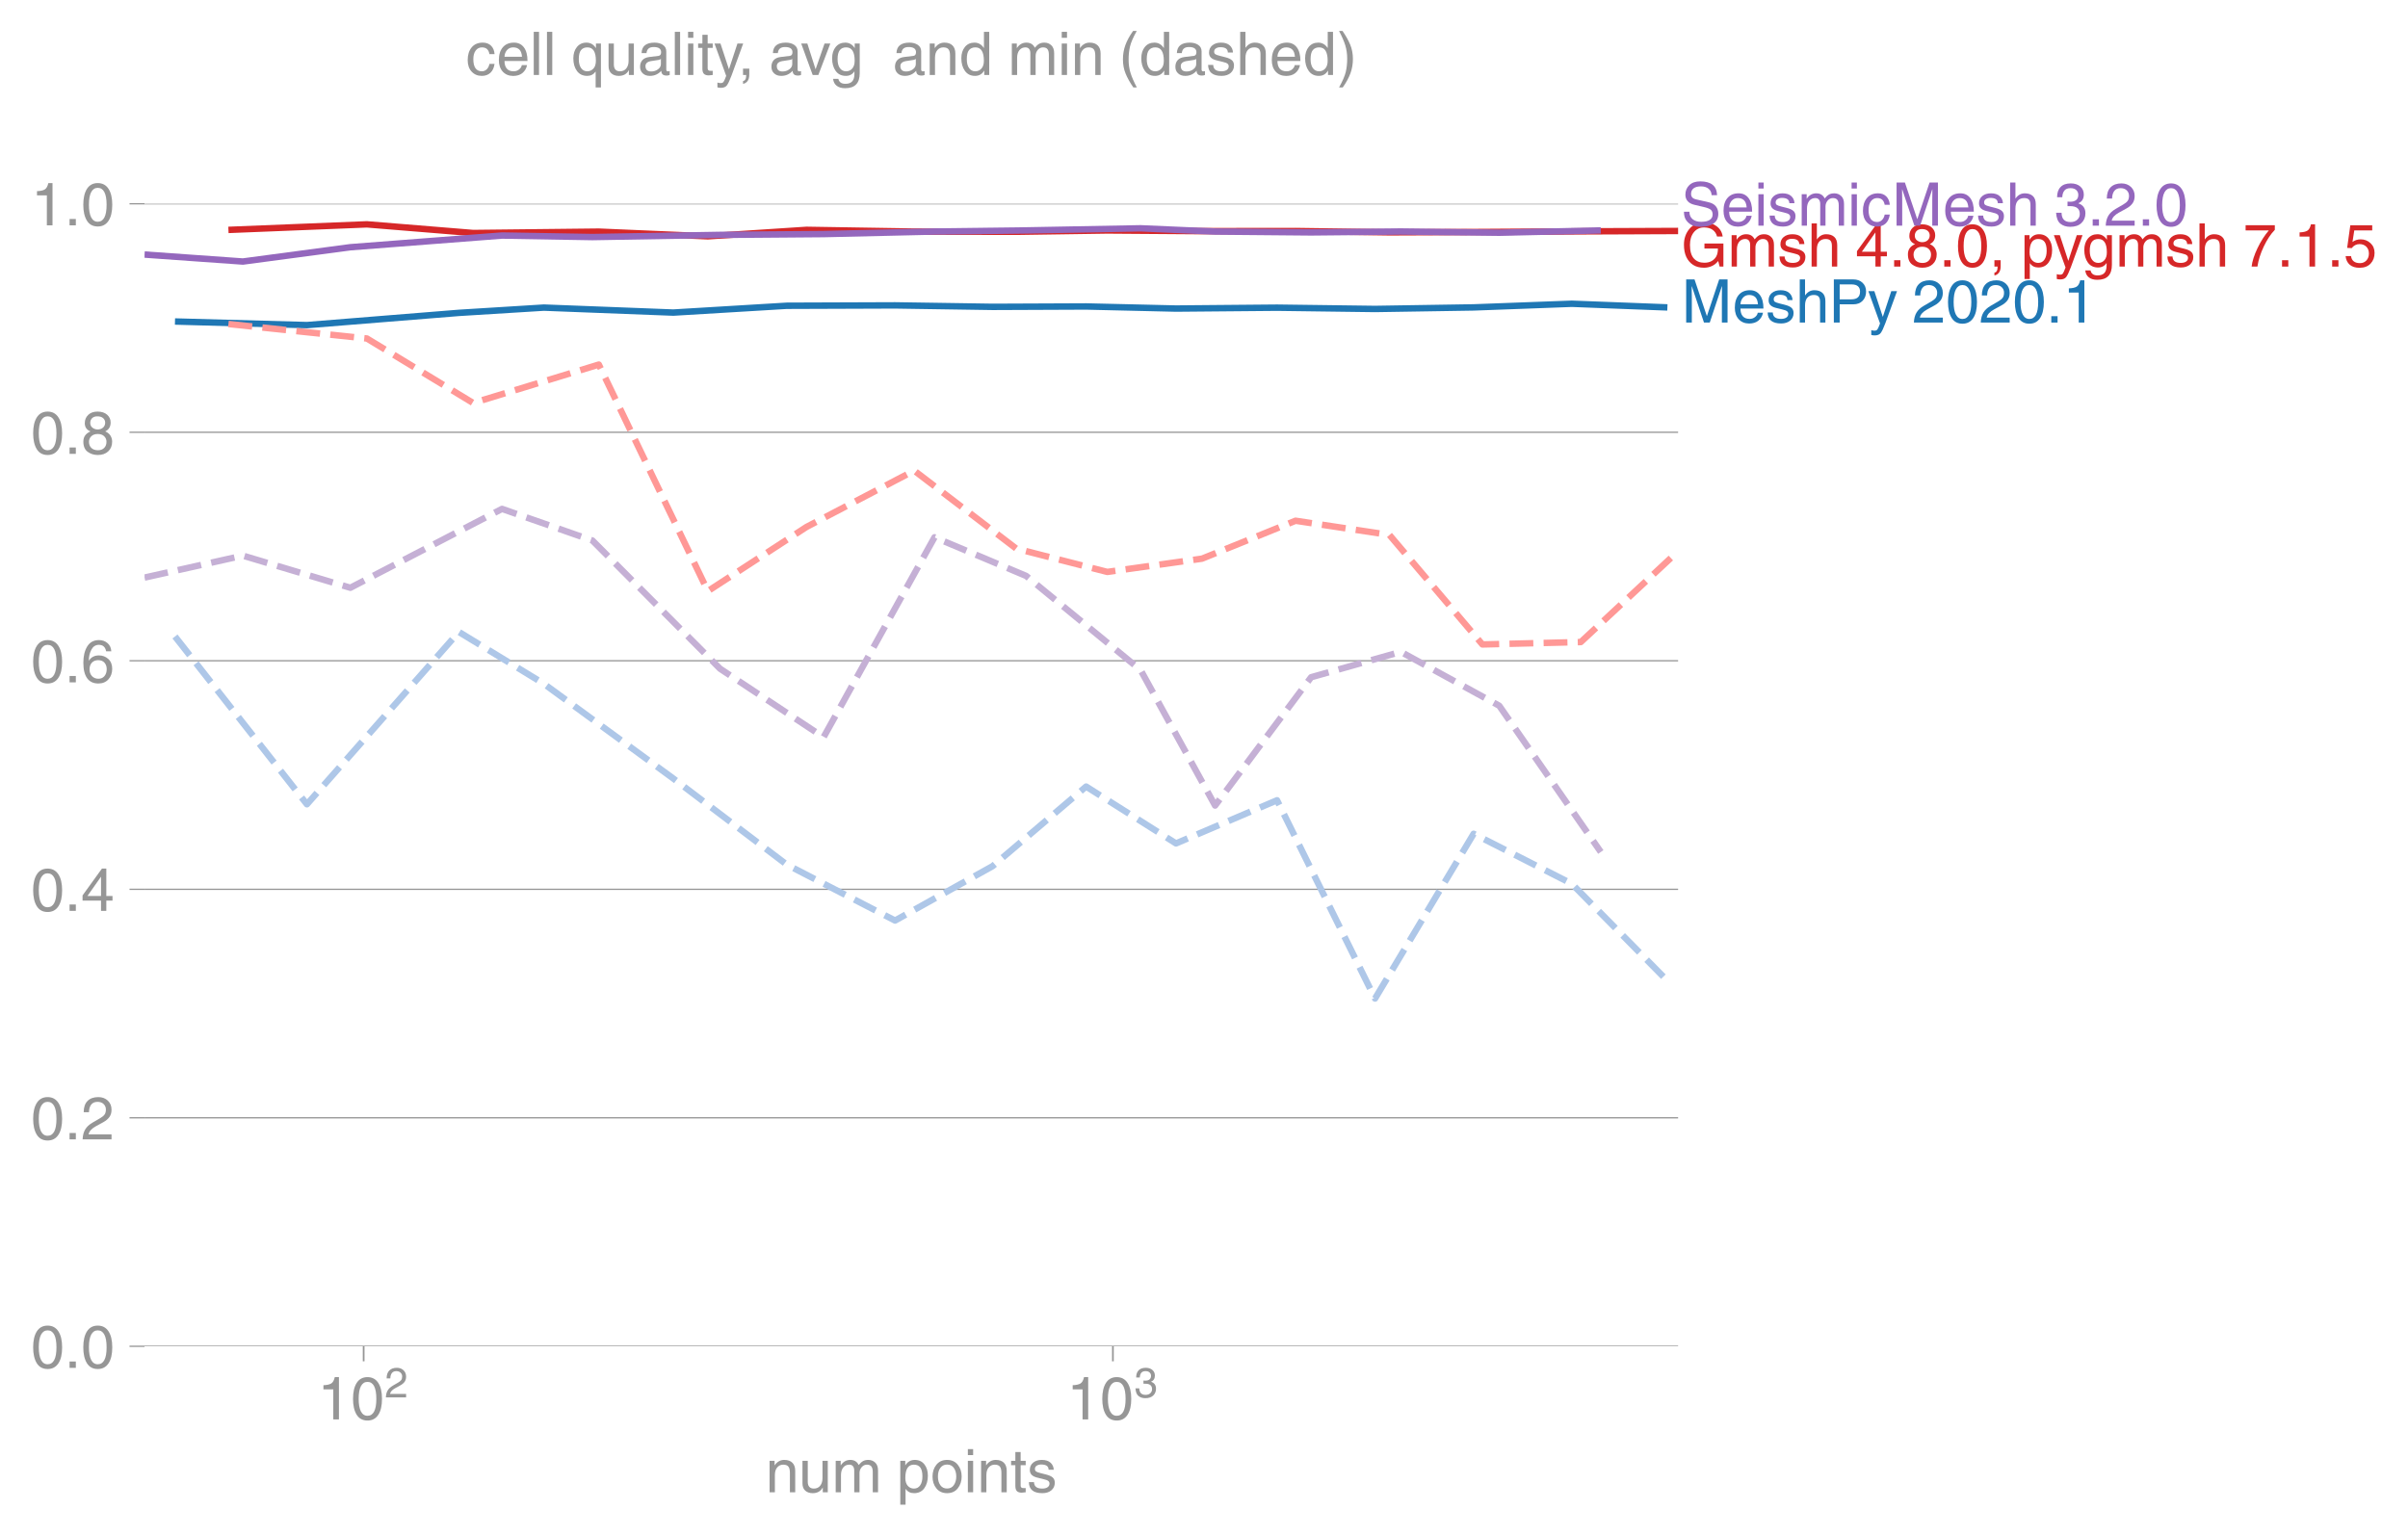
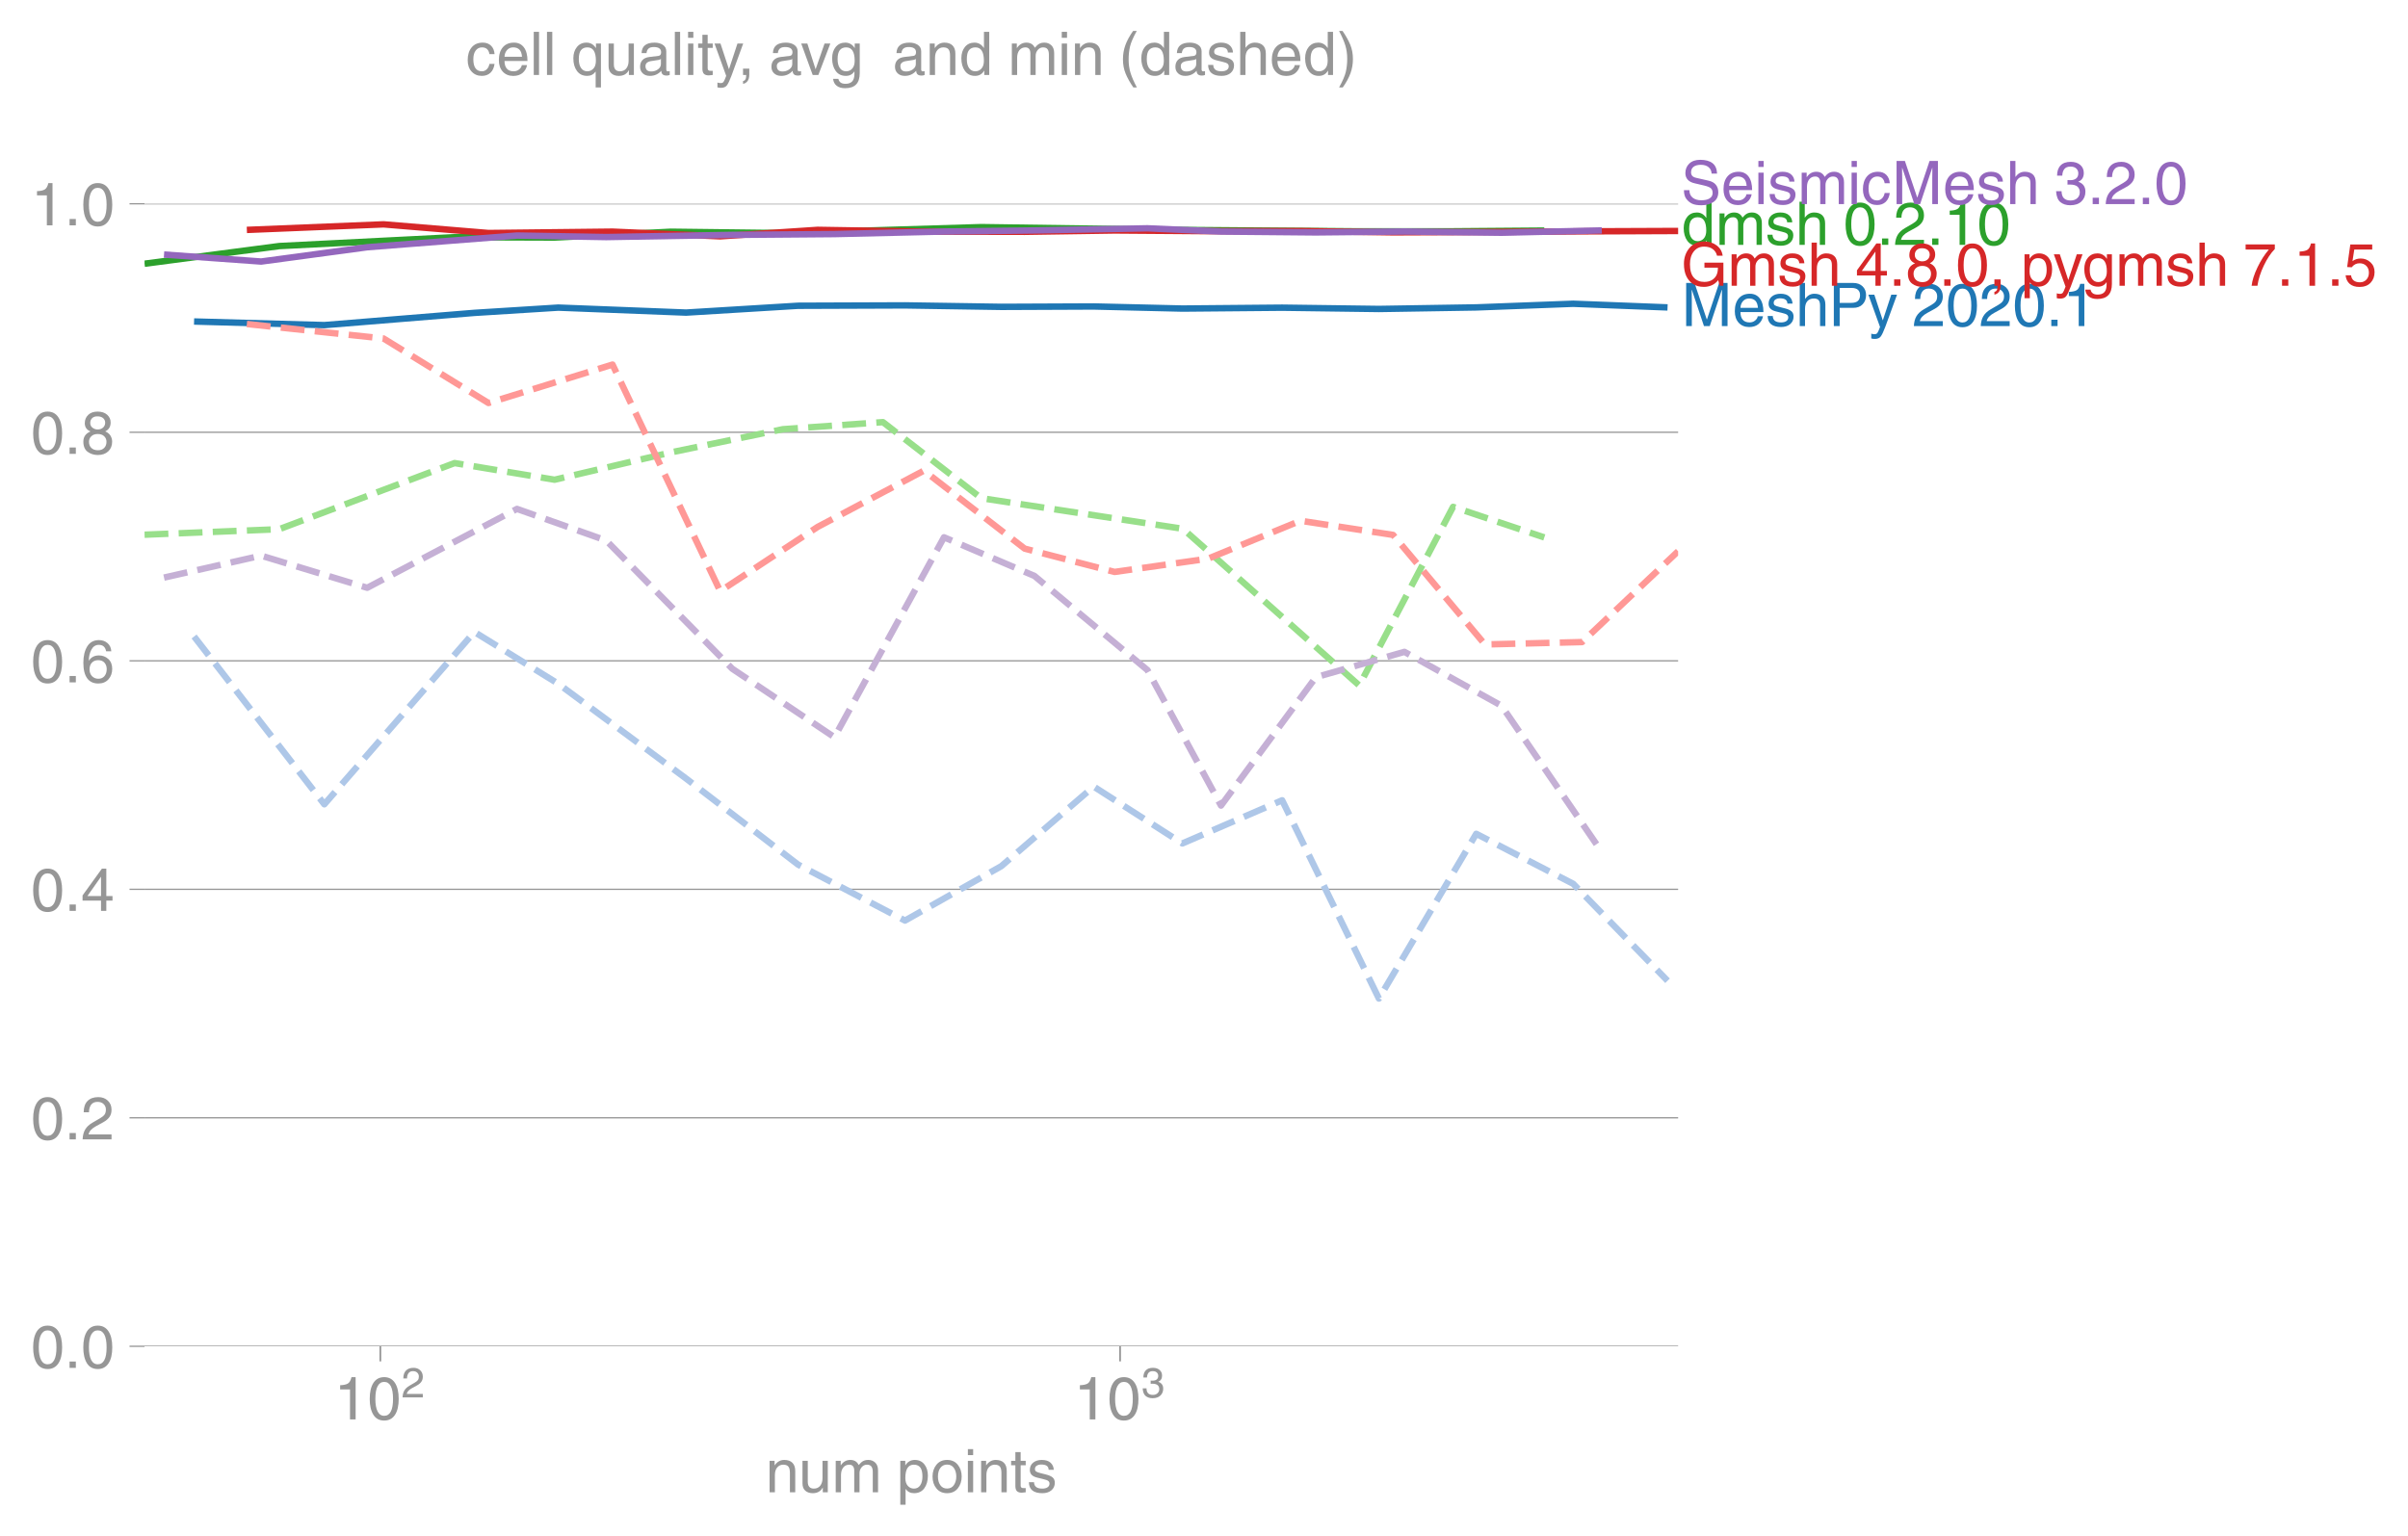
- <svg xmlns="http://www.w3.org/2000/svg" xmlns:xlink="http://www.w3.org/1999/xlink" height="476.892" viewBox="0 0 560.751 357.669" width="747.668">
+ <svg xmlns="http://www.w3.org/2000/svg" xmlns:xlink="http://www.w3.org/1999/xlink" height="476.892" viewBox="0 0 560.742 357.669" width="747.656">
  <defs>
    <style>*{stroke-linecap:butt;stroke-linejoin:round}</style>
  </defs>
  <g id="figure_1">
-     <path d="M0 357.67h560.751V0H0z" fill="none" id="patch_1" />
+     <path d="M0 357.67h560.742V0H0z" fill="none" id="patch_1" />
    <g id="axes_1">
      <path d="M33.66 313.574h357.12V47.462H33.66z" fill="none" id="patch_2" />
      <g id="matplotlib.axis_1">
        <g id="xtick_1">
          <g id="line2d_1">
            <defs>
-               <path d="M0 0v3.5" id="mbf31a47a45" stroke="#969696" stroke-width=".4" />
-             </defs>
-             <use x="84.683" xlink:href="#mbf31a47a45" y="313.574" fill="#969696" stroke="#969696" stroke-width=".4" />
-           </g>
-           <g transform="matrix(.14 0 0 -.14 73.903 330.623)" fill="#969696" id="text_1">
+               <path d="M0 0v3.5" id="mdbd28e6b99" stroke="#969696" stroke-width=".4" />
+             </defs>
+             <use x="88.57" xlink:href="#mdbd28e6b99" y="313.574" fill="#969696" stroke="#969696" stroke-width=".4" />
+           </g>
+           <g transform="matrix(.14 0 0 -.14 77.79 330.623)" fill="#969696" id="text_1">
            <defs>
              <path d="M35.89 0h-9.374v49.906H10.109v6.985q8.594.28 12.782 2.75Q27.094 62.109 29 70.313h6.89z" id="HelveticaWorld-Regular-49" />
              <path d="M42.484 34.188q0 14.109-3.734 21.156-3.734 7.062-10.969 7.062-7.078 0-10.89-7.062-3.797-7.047-3.797-21.157 0-13.671 3.75-20.937Q20.609 6 27.78 6q7.235 0 10.969 7 3.734 7.016 3.734 21.188zm9.422 0q0-17.297-6.25-26.704-6.25-9.39-17.875-9.39-12.062 0-18.062 9.734-6 9.75-6 26.36 0 17.03 6.14 26.578 6.157 9.547 17.922 9.547 11.625 0 17.875-9.5t6.25-26.626z" id="HelveticaWorld-Regular-48" />
              <path d="M4.39 45.125q0 12.39 6.391 18.781 6.406 6.407 17.938 6.407 9.656 0 15.812-5.86 6.157-5.86 6.157-15.14 0-7.22-3.547-12.188-3.532-4.953-10.422-8.703l-12.11-6.64Q13.922 15.921 12.5 8.296h38.188V0H2.593q.39 9.906 4.297 16.5 3.906 6.594 12.203 11.375l12.593 7.328q5.032 2.89 7.329 5.984 2.297 3.094 2.297 8.516 0 5.375-3.766 9.031-3.75 3.672-10.156 3.672-7.078 0-10.594-4.672-3.516-4.656-3.61-12.609z" id="HelveticaWorld-Regular-50" />
            </defs>
            <use transform="translate(0 .173)" xlink:href="#HelveticaWorld-Regular-49" />
            <use transform="translate(55.615 .173)" xlink:href="#HelveticaWorld-Regular-48" />
            <use transform="matrix(.7 0 0 .7 112.146 36.781)" xlink:href="#HelveticaWorld-Regular-50" />
          </g>
        </g>
        <g id="xtick_2">
-           <use x="259.162" xlink:href="#mbf31a47a45" y="313.574" fill="#969696" stroke="#969696" stroke-width=".4" id="line2d_2" />
-           <g transform="matrix(.14 0 0 -.14 248.382 330.623)" fill="#969696" id="text_2">
+           <use x="260.834" xlink:href="#mdbd28e6b99" y="313.574" fill="#969696" stroke="#969696" stroke-width=".4" id="line2d_2" />
+           <g transform="matrix(.14 0 0 -.14 250.054 330.623)" fill="#969696" id="text_2">
            <defs>
              <path d="M22.406 39.984q2.203-.187 4.594-.187 6.203 0 9.781 2.86 3.594 2.859 3.594 8.656 0 4.687-3.344 7.89-3.343 3.203-9.64 3.203-6.985 0-10.235-4.11-3.234-4.093-3.437-10.983h-8.64q0 10.984 5.765 16.984 5.765 6.016 16.937 6.016 9.922 0 15.828-5.11 5.907-5.094 5.907-13.39 0-10.704-9.032-14.5v-.204q11.72-4 11.72-16.406 0-9.906-6.595-16.265-6.593-6.344-18.703-6.344-9.906 0-16.312 5.203Q4.204 8.5 3.422 21.484H12.5q.203-8.109 4-11.797Q20.313 6 27.484 6q6.938 0 11.141 3.86 4.203 3.859 4.203 9.718 0 6.406-4.016 9.672-4 3.266-12.39 3.266-2 0-4.016-.094z" id="HelveticaWorld-Regular-51" />
            </defs>
            <use transform="translate(0 .173)" xlink:href="#HelveticaWorld-Regular-49" />
            <use transform="translate(55.615 .173)" xlink:href="#HelveticaWorld-Regular-48" />
            <use transform="matrix(.7 0 0 .7 112.146 36.781)" xlink:href="#HelveticaWorld-Regular-51" />
          </g>
        </g>
        <g transform="matrix(.14 0 0 -.14 178.293 347.57)" fill="#969696" id="text_3">
          <defs>
            <path d="M49.219 0h-8.844v32.172q0 7.422-2.594 10.578-2.578 3.156-8.578 3.156-5.906 0-9.875-4.5-3.953-4.484-3.953-12.89V0H6.594v52.297h8.297v-7.375h.203q6.203 8.89 15.812 8.89 8.89 0 13.594-4.718 4.719-4.703 4.719-13.5z" id="HelveticaWorld-Regular-110" />
            <path d="M6.11 52.297h8.78V17.578q0-5.765 2.61-8.625Q20.125 6.11 25 6.11q6.781 0 10.594 4.797 3.812 4.813 3.812 12.578v28.813h8.782V0H39.89v7.625l-.188.188q-4.984-9.329-16.61-9.329-7.515 0-12.25 4.094Q6.11 6.688 6.11 14.703z" id="HelveticaWorld-Regular-117" />
            <path d="M6.594 52.297h8.297v-7.375h.203q5.906 8.89 15.812 8.89 9.813 0 13.922-8.5 3.75 4.594 7.266 6.547 3.515 1.953 8.703 1.953 6.781 0 11.484-4.453Q77 44.922 77 36.187V0h-8.781v33.797q0 6.094-2.297 9.094-2.297 3.015-7.422 3.015-5.172 0-8.75-4.203-3.563-4.203-3.563-9.812V0h-8.78v36.188q0 4.53-2.11 7.124-2.094 2.594-6.094 2.594-6.297 0-10.062-4.687-3.766-4.688-3.766-12.703V0H6.594z" id="HelveticaWorld-Regular-109" />
            <path d="M14.984 23.688q0-8.407 4.094-13 4.11-4.579 10.219-4.579 6.687 0 10.39 5.438 3.72 5.453 3.72 14.765 0 10.22-3.563 14.907-3.563 4.687-10.735 4.687-6.984 0-10.562-5.5-3.563-5.5-3.563-16.718zm-8.39 28.609h8.297v-7.375h.203q5.61 8.89 15.625 8.89 10.11 0 15.937-7.359 5.828-7.344 5.828-18.766 0-12.796-5.953-21Q40.578-1.515 29.5-1.515q-9.094 0-13.922 7.032h-.203v-26.22H6.594z" id="HelveticaWorld-Regular-112" />
            <path d="M12.703 26.219q0-8.735 3.953-14.375 3.953-5.64 11.219-5.64 7.531 0 11.438 5.905 3.906 5.907 3.906 14.11 0 8.297-3.907 14.078-3.906 5.797-11.437 5.797-6.969 0-11.078-5.453-4.094-5.438-4.094-14.422zm-8.984 0q0 11.672 6.484 19.625 6.5 7.968 17.672 7.968 11.438 0 17.875-8.062 6.453-8.047 6.453-19.531 0-11.516-6.406-19.625-6.39-8.11-17.922-8.11-11.078 0-17.625 7.86-6.531 7.86-6.531 19.875z" id="HelveticaWorld-Regular-111" />
            <path d="M6.594 61.813v9.968h8.781v-9.969zM15.375 0H6.594v52.297h8.781z" id="HelveticaWorld-Regular-105" />
            <path d="M17.188 45.016V10.984q0-2 1.093-3.046 1.11-1.047 3.938-1.047h3.375V0Q20.797-.688 19-.688q-5.516 0-8.063 2.641-2.53 2.64-2.53 8.547v34.516H1.311v7.28h7.094v14.595h8.781V52.297h8.407v-7.281z" id="HelveticaWorld-Regular-116" />
            <path d="M36.078 37.406q-.187 4.688-3.344 6.735-3.14 2.047-9.047 2.047-4.296 0-7.359-1.907-3.047-1.89-3.047-5.468 0-2.829 1.797-4.172 1.813-1.344 7.828-2.86l8.688-2.187q7.906-2 11.297-5.11 3.406-3.093 3.406-8.656 0-7.719-5.64-12.531-5.641-4.813-15.063-4.813-11 0-16.64 4.563-5.626 4.578-5.735 13.75h8.5q.203-5.422 3.594-8.063 3.39-2.625 10.171-2.625 5.516 0 8.766 2.188 3.25 2.203 3.25 6.11 0 2.78-2.11 4.437-2.093 1.672-8.296 3.078l-10.203 2.5q-6.203 1.562-9.157 4.656-2.953 3.094-2.953 8.031 0 7.72 5.516 12.203 5.531 4.5 14.406 4.5 9.485 0 14.531-4.624 5.047-4.61 5.344-11.782z" id="HelveticaWorld-Regular-115" />
          </defs>
          <use xlink:href="#HelveticaWorld-Regular-110" />
          <use x="55.176" xlink:href="#HelveticaWorld-Regular-117" />
          <use x="109.961" xlink:href="#HelveticaWorld-Regular-109" />
          <use x="192.969" xlink:href="#HelveticaWorld-Regular-32" />
          <use x="217.383" xlink:href="#HelveticaWorld-Regular-112" />
          <use x="273.877" xlink:href="#HelveticaWorld-Regular-111" />
          <use x="329.785" xlink:href="#HelveticaWorld-Regular-105" />
          <use x="351.807" xlink:href="#HelveticaWorld-Regular-110" />
          <use x="406.982" xlink:href="#HelveticaWorld-Regular-116" />
          <use x="434.668" xlink:href="#HelveticaWorld-Regular-115" />
        </g>
      </g>
      <g id="matplotlib.axis_2">
        <g id="ytick_1">
-           <path clip-path="url(#pd6ae2d9501)" d="M33.66 313.574h357.12" fill="none" stroke="#969696" stroke-linecap="square" stroke-width=".3" id="line2d_3" />
+           <path clip-path="url(#p9e584a82a3)" d="M33.66 313.574h357.12" fill="none" stroke="#969696" stroke-linecap="square" stroke-width=".3" id="line2d_3" />
          <g id="line2d_4">
            <defs>
-               <path d="M0 0h-3.5" id="m3965d7dfee" stroke="#969696" stroke-width=".3" />
-             </defs>
-             <use x="33.66" xlink:href="#m3965d7dfee" y="313.574" fill="#969696" stroke="#969696" stroke-width=".3" />
+               <path d="M0 0h-3.5" id="m8781b33d52" stroke="#969696" stroke-width=".3" />
+             </defs>
+             <use x="33.66" xlink:href="#m8781b33d52" y="313.574" fill="#969696" stroke="#969696" stroke-width=".3" />
          </g>
          <g transform="matrix(.14 0 0 -.14 7.2 318.598)" fill="#969696" id="text_4">
            <defs>
              <path d="M19.094 0H8.687v10.594h10.407z" id="HelveticaWorld-Regular-46" />
            </defs>
            <use xlink:href="#HelveticaWorld-Regular-48" />
            <use x="55.615" xlink:href="#HelveticaWorld-Regular-46" />
            <use x="83.398" xlink:href="#HelveticaWorld-Regular-48" />
          </g>
        </g>
        <g id="ytick_2">
-           <path clip-path="url(#pd6ae2d9501)" d="M33.66 260.351h357.12" fill="none" stroke="#969696" stroke-linecap="square" stroke-width=".3" id="line2d_5" />
-           <use x="33.66" xlink:href="#m3965d7dfee" y="260.351" fill="#969696" stroke="#969696" stroke-width=".3" id="line2d_6" />
+           <path clip-path="url(#p9e584a82a3)" d="M33.66 260.351h357.12" fill="none" stroke="#969696" stroke-linecap="square" stroke-width=".3" id="line2d_5" />
+           <use x="33.66" xlink:href="#m8781b33d52" y="260.351" fill="#969696" stroke="#969696" stroke-width=".3" id="line2d_6" />
          <g transform="matrix(.14 0 0 -.14 7.2 265.376)" fill="#969696" id="text_5">
            <use xlink:href="#HelveticaWorld-Regular-48" />
            <use x="55.615" xlink:href="#HelveticaWorld-Regular-46" />
            <use x="83.398" xlink:href="#HelveticaWorld-Regular-50" />
          </g>
        </g>
        <g id="ytick_3">
-           <path clip-path="url(#pd6ae2d9501)" d="M33.66 207.129h357.12" fill="none" stroke="#969696" stroke-linecap="square" stroke-width=".3" id="line2d_7" />
-           <use x="33.66" xlink:href="#m3965d7dfee" y="207.129" fill="#969696" stroke="#969696" stroke-width=".3" id="line2d_8" />
+           <path clip-path="url(#p9e584a82a3)" d="M33.66 207.129h357.12" fill="none" stroke="#969696" stroke-linecap="square" stroke-width=".3" id="line2d_7" />
+           <use x="33.66" xlink:href="#m8781b33d52" y="207.129" fill="#969696" stroke="#969696" stroke-width=".3" id="line2d_8" />
          <g transform="matrix(.14 0 0 -.14 7.2 212.153)" fill="#969696" id="text_6">
            <defs>
              <path d="M10.594 24.703h22.61v31.89h-.188zM42 17.093V0h-8.797v17.094H2.484v8.593L34.72 70.314H42v-45.61h10.297v-7.61z" id="HelveticaWorld-Regular-52" />
            </defs>
            <use xlink:href="#HelveticaWorld-Regular-48" />
            <use x="55.615" xlink:href="#HelveticaWorld-Regular-46" />
            <use x="83.398" xlink:href="#HelveticaWorld-Regular-52" />
          </g>
        </g>
        <g id="ytick_4">
-           <path clip-path="url(#pd6ae2d9501)" d="M33.66 153.906h357.12" fill="none" stroke="#969696" stroke-linecap="square" stroke-width=".3" id="line2d_9" />
-           <use x="33.66" xlink:href="#m3965d7dfee" y="153.906" fill="#969696" stroke="#969696" stroke-width=".3" id="line2d_10" />
+           <path clip-path="url(#p9e584a82a3)" d="M33.66 153.906h357.12" fill="none" stroke="#969696" stroke-linecap="square" stroke-width=".3" id="line2d_9" />
+           <use x="33.66" xlink:href="#m8781b33d52" y="153.906" fill="#969696" stroke="#969696" stroke-width=".3" id="line2d_10" />
          <g transform="matrix(.14 0 0 -.14 7.2 158.931)" fill="#969696" id="text_7">
            <defs>
              <path d="M14.11 21.578q0-6.875 4.093-11.234Q22.313 6 28.906 6q6.297 0 10.032 4.438 3.734 4.453 3.734 11.687 0 6.297-3.688 10.547-3.687 4.25-10.468 4.25-6.594 0-10.5-4.156-3.907-4.157-3.907-11.188zM41.702 51.61q-.984 5.375-3.984 8.078-3 2.72-8.125 2.72-8.11 0-12.36-7.923-4.25-7.906-4.343-18.109l.203-.188q5.61 8.641 16.687 8.641 8.844 0 15.438-5.86 6.593-5.859 6.593-16.452 0-10.5-6.25-17.47-6.25-6.952-16.843-6.952-12.219 0-18.563 8.687-6.344 8.703-6.344 25.938 0 16.593 6.485 27.093 6.5 10.5 19.484 10.5 8.407 0 14.219-5.015 5.813-5 6.297-13.688z" id="HelveticaWorld-Regular-54" />
            </defs>
            <use xlink:href="#HelveticaWorld-Regular-48" />
            <use x="55.615" xlink:href="#HelveticaWorld-Regular-46" />
            <use x="83.398" xlink:href="#HelveticaWorld-Regular-54" />
          </g>
        </g>
        <g id="ytick_5">
-           <path clip-path="url(#pd6ae2d9501)" d="M33.66 100.684h357.12" fill="none" stroke="#969696" stroke-linecap="square" stroke-width=".3" id="line2d_11" />
-           <use x="33.66" xlink:href="#m3965d7dfee" y="100.684" fill="#969696" stroke="#969696" stroke-width=".3" id="line2d_12" />
+           <path clip-path="url(#p9e584a82a3)" d="M33.66 100.684h357.12" fill="none" stroke="#969696" stroke-linecap="square" stroke-width=".3" id="line2d_11" />
+           <use x="33.66" xlink:href="#m8781b33d52" y="100.684" fill="#969696" stroke="#969696" stroke-width=".3" id="line2d_12" />
          <g transform="matrix(.14 0 0 -.14 7.2 105.709)" fill="#969696" id="text_8">
            <defs>
              <path d="M27.594 40.578q5.422 0 8.953 3.094 3.547 3.11 3.547 8.234 0 4.594-3.407 7.547-3.39 2.953-9.687 2.953-5.61 0-8.672-3.11-3.047-3.093-3.047-7.874 0-5.125 3.813-7.984 3.812-2.86 8.5-2.86zm.093-7.562q-6.78 0-10.64-3.766-3.86-3.766-3.86-9.234 0-6.297 3.907-10.157Q21 6 28.219 6q6.406 0 10.234 3.86 3.828 3.859 3.828 10.265 0 5.469-3.828 9.172-3.828 3.719-10.766 3.719zM49.22 52.203q0-10.594-9.032-14.797 6.204-2.781 8.86-7.36 2.656-4.562 2.656-9.733 0-10.016-6.453-16.125-6.438-6.094-17.375-6.094-9.563 0-16.813 5.25-7.25 5.25-7.25 17.062 0 11.922 11.907 16.907-9.516 3.796-9.516 13.671 0 8.297 5.64 13.813 5.641 5.516 15.641 5.516 10.016 0 15.875-5.204 5.86-5.203 5.86-12.906z" id="HelveticaWorld-Regular-56" />
            </defs>
            <use xlink:href="#HelveticaWorld-Regular-48" />
            <use x="55.615" xlink:href="#HelveticaWorld-Regular-46" />
            <use x="83.398" xlink:href="#HelveticaWorld-Regular-56" />
          </g>
        </g>
        <g id="ytick_6">
-           <path clip-path="url(#pd6ae2d9501)" d="M33.66 47.462h357.12" fill="none" stroke="#969696" stroke-linecap="square" stroke-width=".3" id="line2d_13" />
-           <use x="33.66" xlink:href="#m3965d7dfee" y="47.462" fill="#969696" stroke="#969696" stroke-width=".3" id="line2d_14" />
+           <path clip-path="url(#p9e584a82a3)" d="M33.66 47.462h357.12" fill="none" stroke="#969696" stroke-linecap="square" stroke-width=".3" id="line2d_13" />
+           <use x="33.66" xlink:href="#m8781b33d52" y="47.462" fill="#969696" stroke="#969696" stroke-width=".3" id="line2d_14" />
          <g transform="matrix(.14 0 0 -.14 7.2 52.486)" fill="#969696" id="text_9">
            <use xlink:href="#HelveticaWorld-Regular-49" />
            <use x="55.615" xlink:href="#HelveticaWorld-Regular-46" />
            <use x="83.398" xlink:href="#HelveticaWorld-Regular-48" />
          </g>
        </g>
      </g>
-       <path clip-path="url(#pd6ae2d9501)" d="M40.747 74.882l30.724.839 35.389-2.848 19.794-1.227 30.141 1.16 26.41-1.589 25.23-.09 22.72.344 21.771-.09 20.93.488 23.527-.206 22.822.298 22.959-.362 22.86-.85 22.26.852" fill="none" stroke="#1f77b4" stroke-linecap="square" stroke-width="1.5" id="line2d_15" />
-       <path clip-path="url(#pd6ae2d9501)" d="M40.747 148.248l30.724 39.081 35.389-40.138 19.794 12.073 30.141 22.068 26.41 20.043 25.23 13.035 22.72-12.674 21.771-18.537 20.93 13.249 23.527-10.052 22.822 46.18 22.959-38.375 22.86 11.643 22.26 22.59" fill="none" stroke="#aec7e8" stroke-dasharray="5.55,2.4" stroke-width="1.5" id="line2d_16" />
-       <path clip-path="url(#pd6ae2d9501)" d="M53.197 53.548l32.24-1.294 24.742 2.02 29.267-.32 25.391 1.086 22.974-1.502 25.08.405 23.761.043 21.21-.308 22.05.158 21.785-.024 21.853.303 21.661-.082 22.911-.146 22.658-.091" fill="none" stroke="#d62728" stroke-linecap="square" stroke-width="1.5" id="line2d_17" />
-       <path clip-path="url(#pd6ae2d9501)" d="M53.197 75.464l32.24 3.374 24.742 15.026 29.267-8.949 25.391 52.772 22.974-14.952 25.08-13.123 23.761 18.167 21.21 5.432 22.05-3.09 21.785-8.832 21.853 3.3 21.661 25.514 22.911-.557 22.658-21.155" fill="none" stroke="#ff9896" stroke-dasharray="5.55,2.4" stroke-width="1.5" id="line2d_18" />
-       <path clip-path="url(#pd6ae2d9501)" d="M33.66 59.29l22.905 1.625 25.025-3.333 35.318-2.723 21.052.357 29.718-.509 24.107-.188 25.838-.592 21.34-.26 26.66-.489 17.339.753 22.364.197 20.898-.204 22.901.279 23.654-.538" fill="none" stroke="#9467bd" stroke-linecap="square" stroke-width="1.5" id="line2d_19" />
-       <path clip-path="url(#pd6ae2d9501)" d="M33.66 134.529l22.905-5.115L81.59 136.9l35.318-18.372 21.052 7.366 29.718 29.855 24.107 15.964 25.838-46.572 21.34 9 26.66 21.936 17.339 31.552 22.364-29.892 20.898-5.913 22.901 12.551 23.654 34.067" fill="none" stroke="#c5b0d5" stroke-dasharray="5.55,2.4" stroke-width="1.5" id="line2d_20" />
-       <g transform="matrix(.14 0 0 -.14 391.527 75.129)" fill="#1f77b4" id="text_10">
+       <path clip-path="url(#p9e584a82a3)" d="M33.66 61.422l31.366-4.11 40.835-2.064 23.282.077 27.075-1.35 26.075.316 23.318-.704 22.88-.686 46.973.66 41.054.324 21.85-.013 21.25-.163" fill="none" stroke="#2ca02c" stroke-linecap="square" stroke-width="1.5" id="line2d_15" />
+       <path clip-path="url(#p9e584a82a3)" d="M33.66 124.539l31.366-1.283 40.835-15.4 23.282 3.875 27.075-6.358 26.075-5.405 23.318-1.645 22.88 17.7 46.973 7.137 41.054 36.487 21.85-41.593 21.25 7.118" fill="none" stroke="#98df8a" stroke-dasharray="5.55,2.4" stroke-width="1.5" id="line2d_16" />
+       <path clip-path="url(#p9e584a82a3)" d="M45.192 74.882l30.335.839 34.939-2.848 19.542-1.227 29.759 1.16 26.075-1.589 24.91-.09 22.43.344 21.495-.09 20.664.488 23.229-.206 22.532.298 22.666-.362 22.57-.85 21.978.852" fill="none" stroke="#1f77b4" stroke-linecap="square" stroke-width="1.5" id="line2d_17" />
+       <path clip-path="url(#p9e584a82a3)" d="M45.192 148.248l30.335 39.081 34.939-40.138 19.542 12.073 29.759 22.068 26.075 20.043 24.91 13.035 22.43-12.674 21.495-18.537 20.664 13.249 23.229-10.052 22.532 46.18 22.666-38.375 22.57 11.643 21.978 22.59" fill="none" stroke="#aec7e8" stroke-dasharray="5.55,2.4" stroke-width="1.5" id="line2d_18" />
+       <path clip-path="url(#p9e584a82a3)" d="M57.484 53.548l31.83-1.294 24.429 2.02 28.895-.32 25.069 1.086 22.682-1.502 24.76.405 23.46.043 20.942-.308 21.77.158 21.507-.024 21.576.303 21.386-.082 22.62-.146 22.37-.091" fill="none" stroke="#d62728" stroke-linecap="square" stroke-width="1.5" id="line2d_19" />
+       <path clip-path="url(#p9e584a82a3)" d="M57.484 75.464l31.83 3.374 24.429 15.026 28.895-8.949 25.069 52.772 22.682-14.952 24.76-13.123 23.46 18.167 20.942 5.432 21.77-3.09 21.507-8.832 21.576 3.3 21.386 25.514 22.62-.557 22.37-21.155" fill="none" stroke="#ff9896" stroke-dasharray="5.55,2.4" stroke-width="1.5" id="line2d_20" />
+       <path clip-path="url(#p9e584a82a3)" d="M38.196 59.29l22.614 1.625 24.706-3.333 34.87-2.723 20.785.357 29.34-.509 23.802-.188 25.51-.592 21.067-.26 26.322-.489 17.119.753 22.08.197 20.633-.204 22.61.279 23.354-.538" fill="none" stroke="#9467bd" stroke-linecap="square" stroke-width="1.5" id="line2d_21" />
+       <path clip-path="url(#p9e584a82a3)" d="M38.196 134.529l22.614-5.115 24.706 7.487 34.87-18.372 20.785 7.366 29.34 29.855 23.802 15.964 25.51-46.572 21.067 9 26.322 21.936 17.119 31.552 22.08-29.892 20.633-5.913 22.61 12.551 23.354 34.067" fill="none" stroke="#c5b0d5" stroke-dasharray="5.55,2.4" stroke-width="1.5" id="line2d_22" />
+       <g transform="matrix(.14 0 0 -.14 391.518 57.025)" fill="#2ca02c" id="text_10">
+         <defs>
+           <path d="M13.094 26.313q0-9.704 3.844-14.954 3.859-5.25 10.265-5.25 6.094 0 10.188 4.485 4.109 4.5 4.109 13.094 0 11.03-3.5 16.625-3.484 5.593-10.61 5.593-6.78 0-10.546-4.453-3.75-4.437-3.75-15.14zM50.39 0h-8.297v7.172h-.203q-4.97-8.688-15.078-8.688-10.891 0-16.86 8.297Q4 15.094 4 27.688q0 11.625 5.906 18.875 5.922 7.25 15.875 7.25 9.813 0 15.625-8.891l.203.594V71.78h8.782z" id="HelveticaWorld-Regular-100" />
+           <path d="M49.219 0h-8.844v34.188q0 6.296-2.438 9-2.437 2.718-7.953 2.718-6.797 0-10.703-4.406-3.906-4.39-3.906-12.984V0H6.594v71.781h8.781V45.312h.203q6 8.5 15.328 8.5 8.594 0 13.453-4.5 4.86-4.484 4.86-13.718z" id="HelveticaWorld-Regular-104" />
+         </defs>
+         <use xlink:href="#HelveticaWorld-Regular-100" />
+         <use x="56.982" xlink:href="#HelveticaWorld-Regular-109" />
+         <use x="139.99" xlink:href="#HelveticaWorld-Regular-115" />
+         <use x="189.99" xlink:href="#HelveticaWorld-Regular-104" />
+         <use x="245.166" xlink:href="#HelveticaWorld-Regular-32" />
+         <use x="269.58" xlink:href="#HelveticaWorld-Regular-48" />
+         <use x="325.195" xlink:href="#HelveticaWorld-Regular-46" />
+         <use x="352.979" xlink:href="#HelveticaWorld-Regular-50" />
+         <use x="408.594" xlink:href="#HelveticaWorld-Regular-46" />
+         <use x="436.377" xlink:href="#HelveticaWorld-Regular-49" />
+         <use x="491.992" xlink:href="#HelveticaWorld-Regular-48" />
+       </g>
+       <g transform="matrix(.14 0 0 -.14 391.518 75.95)" fill="#1f77b4" id="text_11">
        <defs>
          <path d="M67.484 0v42.39q0 .829.094 8.126t.094 9.78h-.281L47.312 0h-9.609L17.578 60.203h-.297q0-3.61.094-10.297.11-6.687.11-7.515V0H8.108v71.781h13.86L42.39 11.078h.28l20.313 60.703h13.922V0z" id="HelveticaWorld-Regular-77" />
          <path d="M42.484 30.328q-.687 8.485-4.5 12.031-3.797 3.547-10.109 3.547-6.39 0-10.328-4.5-3.922-4.484-4.172-11.078zm8.391-13.922q-1.453-8.11-7.953-13.422-5.719-4.5-15.047-4.593-10.984.093-17.438 7.203Q4 12.704 4 24.704q0 13.78 6.64 21.437 6.641 7.672 18.47 7.672 10.593 0 16.546-7.922 5.953-7.907 5.953-22.594H13.375q0-8.203 3.813-12.703Q21 6.109 28.608 6.109q5.375 0 9.235 3.235 3.86 3.25 4.25 7.062z" id="HelveticaWorld-Regular-101" />
-           <path d="M49.219 0h-8.844v34.188q0 6.296-2.438 9-2.437 2.718-7.953 2.718-6.797 0-10.703-4.406-3.906-4.39-3.906-12.984V0H6.594v71.781h8.781V45.312h.203q6 8.5 15.328 8.5 8.594 0 13.453-4.5 4.86-4.484 4.86-13.718z" id="HelveticaWorld-Regular-104" />
          <path d="M17.828 38.625H37.11q7.282 0 10.938 3.188 3.656 3.203 3.656 9.703 0 5.812-3.516 8.89-3.515 3.078-10.687 3.078H17.828zm0-38.625H8.11v71.781h32.266q9.625 0 15.484-5.594 5.86-5.593 5.86-14.578 0-9.328-5.672-15.312-5.656-5.969-15.672-5.969H17.828z" id="HelveticaWorld-Regular-80" />
          <path d="M39.016 52.297h9.562L29.891.984q-.5-1.375-.985-2.593-4.25-11.329-7.328-15.547-3.078-4.235-9.953-4.235-3.61 0-5.906.782v8.015q2.484-.89 5.468-.89 3.22 0 4.704 2.03 1.5 2.032 4.421 9.938L.875 52.297h9.922L24.812 9.719H25z" id="HelveticaWorld-Regular-121" />
        </defs>
        <use xlink:href="#HelveticaWorld-Regular-77" />
        <use x="85.01" xlink:href="#HelveticaWorld-Regular-101" />
        <use x="140.43" xlink:href="#HelveticaWorld-Regular-115" />
        <use x="190.43" xlink:href="#HelveticaWorld-Regular-104" />
        <use x="245.605" xlink:href="#HelveticaWorld-Regular-80" />
        <use x="310.254" xlink:href="#HelveticaWorld-Regular-121" />
        <use x="359.863" xlink:href="#HelveticaWorld-Regular-32" />
        <use x="384.277" xlink:href="#HelveticaWorld-Regular-50" />
        <use x="439.893" xlink:href="#HelveticaWorld-Regular-48" />
        <use x="495.508" xlink:href="#HelveticaWorld-Regular-50" />
        <use x="551.123" xlink:href="#HelveticaWorld-Regular-48" />
        <use x="606.738" xlink:href="#HelveticaWorld-Regular-46" />
        <use x="634.521" xlink:href="#HelveticaWorld-Regular-49" />
      </g>
-       <g transform="matrix(.14 0 0 -.14 391.527 62.09)" fill="#d62728" id="text_11">
+       <g transform="matrix(.14 0 0 -.14 391.518 66.553)" fill="#d62728" id="text_12">
        <defs>
          <path d="M38.484 38.375h31.532V0h-6.297l-2.344 9.281Q56.781 3.421 50.578.75q-6.187-2.656-12.875-2.656-10.797 0-18.047 4.703-7.25 4.719-11.265 13.015-4 8.313-4 20.72 0 15.468 9.203 26.312 9.203 10.843 24.781 10.843 11.625 0 20.313-6.5Q67.39 60.688 68.796 50h-9.375q-1.703 7.078-7.219 11.078-5.516 4.016-14.312 4.016-10.594 0-17.047-7.985-6.438-7.984-6.438-21.125 0-15.28 6.39-22.437Q27.204 6.39 38.282 6.39q7.235 0 12.235 2.859 5 2.86 7.687 7.766 2.688 4.906 2.688 13.062H38.484z" id="HelveticaWorld-Regular-71" />
          <path d="M8.688 10.594h10.406V.78q0-7.422-3.078-11.172-3.078-3.765-7.328-4.312v4.594Q14.015-9.422 14.015 0H8.687z" id="HelveticaWorld-Regular-44" />
          <path d="M12.984 26.313q0-9.61 3.813-14.907Q20.609 6.11 27.094 6.11q6.312 0 10.312 4.579 4 4.593 4 13 0 11.03-3.5 16.625-3.484 5.593-10.61 5.593-7.171 0-10.75-4.765-3.562-4.766-3.562-14.828zM49.812 2.983q0-12.609-6.062-18.797-6.047-6.203-18.266-6.203-8.78 0-13.984 4.047Q6.297-13.922 5.516-6.39h8.796q.672-3.812 3.532-6.062 2.86-2.25 8.281-2.25 7.375 0 11.125 3.969 3.766 3.953 3.766 12.828v3.719h-.188q-4.937-7.329-13.922-7.329-11.187 0-17.093 8.25-5.907 8.25-5.907 20.953 0 11.625 5.953 18.875 5.97 7.25 15.829 7.25 9.906 0 15.625-8.89h.187v7.375h8.313z" id="HelveticaWorld-Regular-103" />
          <path d="M3.719 68.797h48.578v-7.719Q42.28 50.875 33.984 33.484 25.687 16.11 23.391 0h-9.672q1.469 13.281 9.719 30.531 8.25 17.266 18.953 29.672H3.719z" id="HelveticaWorld-Regular-55" />
          <path d="M14.703 40.922q5.813 4.39 13.625 4.39 9.469 0 16.281-6.296 6.813-6.297 6.813-16.22 0-10.78-6.578-17.796-6.563-7-18.422-7-10.313 0-16.266 5.047Q4.203 8.109 3.22 17.39h9.094q.671-5.672 4.437-8.672 3.766-3 10.453-3 6.485 0 10.64 4.484Q42 14.703 42 21.688q0 7.125-4.36 11.421-4.343 4.297-11.218 4.297-7.813 0-13.047-6.687l-7.563.39 5.266 37.594h36.438v-8.5H17.672z" id="HelveticaWorld-Regular-53" />
        </defs>
        <use xlink:href="#HelveticaWorld-Regular-71" />
        <use x="77.1" xlink:href="#HelveticaWorld-Regular-109" />
        <use x="160.107" xlink:href="#HelveticaWorld-Regular-115" />
        <use x="210.107" xlink:href="#HelveticaWorld-Regular-104" />
        <use x="265.283" xlink:href="#HelveticaWorld-Regular-32" />
        <use x="289.697" xlink:href="#HelveticaWorld-Regular-52" />
        <use x="345.313" xlink:href="#HelveticaWorld-Regular-46" />
        <use x="373.096" xlink:href="#HelveticaWorld-Regular-56" />
        <use x="428.711" xlink:href="#HelveticaWorld-Regular-46" />
        <use x="456.494" xlink:href="#HelveticaWorld-Regular-48" />
        <use x="512.109" xlink:href="#HelveticaWorld-Regular-44" />
        <use x="539.893" xlink:href="#HelveticaWorld-Regular-32" />
        <use x="564.307" xlink:href="#HelveticaWorld-Regular-112" />
        <use x="618.801" xlink:href="#HelveticaWorld-Regular-121" />
        <use x="666.41" xlink:href="#HelveticaWorld-Regular-103" />
        <use x="722.318" xlink:href="#HelveticaWorld-Regular-109" />
        <use x="805.326" xlink:href="#HelveticaWorld-Regular-115" />
        <use x="855.326" xlink:href="#HelveticaWorld-Regular-104" />
        <use x="910.502" xlink:href="#HelveticaWorld-Regular-32" />
        <use x="934.916" xlink:href="#HelveticaWorld-Regular-55" />
        <use x="990.531" xlink:href="#HelveticaWorld-Regular-46" />
        <use x="1018.314" xlink:href="#HelveticaWorld-Regular-49" />
        <use x="1073.93" xlink:href="#HelveticaWorld-Regular-46" />
        <use x="1101.713" xlink:href="#HelveticaWorld-Regular-53" />
      </g>
-       <g transform="matrix(.14 0 0 -.14 391.527 52.562)" fill="#9467bd" id="text_12">
+       <g transform="matrix(.14 0 0 -.14 391.518 47.538)" fill="#9467bd" id="text_13">
        <defs>
          <path d="M50.39 50.781q-.296 6.844-5.109 10.719-4.797 3.875-12.656 3.875-7.922 0-12.172-3.25-4.234-3.234-4.234-9.344 0-3.265 1.843-5.61 1.86-2.343 6.641-3.468l20.516-4.687q8.297-1.813 12.297-6.875 4.015-5.047 4.015-12.313 0-10.64-7.812-16.187-7.813-5.547-20.313-5.547-9.531 0-15.031 2.437-5.484 2.453-9.734 7.766-4.25 5.328-4.25 14.89h9.093q0-8 5.313-12.406 5.328-4.39 14.5-4.39 8.89 0 13.844 3.156 4.953 3.156 4.953 8.953 0 5.281-2.953 7.89Q46.188 29 37.594 31l-15.469 3.625q-7.719 1.75-11.531 6.125Q6.78 45.125 6.78 51.516q0 9.672 6.516 15.922 6.531 6.25 18.203 6.25 13.172 0 20.328-5.5 7.156-5.485 7.688-17.407z" id="HelveticaWorld-Regular-83" />
          <path d="M39.594 34.719q-1.89 11.187-12.39 11.187-6.5 0-10.454-5.203-3.953-5.203-3.953-14.484 0-10.11 3.656-15.11 3.672-5 10.64-5 4.688 0 8.11 3.438 3.422 3.437 4.39 8.953h8.5q-1.312-9.703-6.859-14.86-5.547-5.156-14.328-5.156-10.297 0-16.89 7.047-6.594 7.063-6.594 19.172 0 13.281 6.594 21.188 6.593 7.922 18.5 7.922 8.687 0 13.843-5.204 5.157-5.203 5.735-13.89z" id="HelveticaWorld-Regular-99" />
        </defs>
        <use xlink:href="#HelveticaWorld-Regular-83" />
        <use x="66.211" xlink:href="#HelveticaWorld-Regular-101" />
        <use x="121.631" xlink:href="#HelveticaWorld-Regular-105" />
        <use x="143.652" xlink:href="#HelveticaWorld-Regular-115" />
        <use x="193.652" xlink:href="#HelveticaWorld-Regular-109" />
        <use x="276.66" xlink:href="#HelveticaWorld-Regular-105" />
        <use x="298.682" xlink:href="#HelveticaWorld-Regular-99" />
        <use x="349.951" xlink:href="#HelveticaWorld-Regular-77" />
        <use x="434.961" xlink:href="#HelveticaWorld-Regular-101" />
        <use x="490.381" xlink:href="#HelveticaWorld-Regular-115" />
        <use x="540.381" xlink:href="#HelveticaWorld-Regular-104" />
        <use x="595.557" xlink:href="#HelveticaWorld-Regular-32" />
        <use x="619.971" xlink:href="#HelveticaWorld-Regular-51" />
        <use x="675.586" xlink:href="#HelveticaWorld-Regular-46" />
        <use x="703.369" xlink:href="#HelveticaWorld-Regular-50" />
        <use x="758.984" xlink:href="#HelveticaWorld-Regular-46" />
        <use x="786.768" xlink:href="#HelveticaWorld-Regular-48" />
      </g>
-       <g transform="matrix(.14 0 0 -.14 108.433 17.462)" fill="#969696" id="text_13">
+       <g transform="matrix(.14 0 0 -.14 108.433 17.462)" fill="#969696" id="text_14">
        <defs>
          <path d="M15.375 0H6.594v71.781h8.781z" id="HelveticaWorld-Regular-108" />
          <path d="M41.5 23.688q0 11.125-3.5 16.671-3.484 5.547-10.61 5.547-6.874 0-10.593-4.5-3.703-4.484-3.703-15.093 0-9.422 3.75-14.813 3.765-5.39 10.36-5.39 5.812 0 10.046 4.39 4.25 4.39 4.25 13.188zm8.406-44.391H41.11V5.516h-.187Q35.89-1.516 27-1.516q-10.984 0-17 8.157-6 8.156-6 21.047 0 11.421 5.906 18.765 5.922 7.36 15.875 7.36 9.907 0 15.625-8.891h.203v7.375h8.297z" id="HelveticaWorld-Regular-113" />
          <path d="M38.375 26.703q-.969-1.015-3.828-1.656-2.86-.625-10.672-1.656-5.766-.688-8.469-2.844-2.703-2.14-2.703-5.656 0-4.297 2.281-6.688 2.297-2.39 7.329-2.39 6.296 0 11.171 3.578 4.891 3.593 4.891 8.718zM6.203 36.375q.297 8.844 5.734 13.14 5.454 4.297 15.844 4.297 8.297 0 13.907-3.765 5.624-3.75 5.624-10.844V9.078Q47.313 6 50.094 6q1.125 0 2.89.39V0Q50.594-.984 48-.984q-4.5 0-6.703 1.921-2.188 1.938-2.281 6.047-7.516-8.5-18.891-8.5-7.422 0-11.922 4.204Q3.72 6.89 3.72 13.624q0 6.89 3.906 11.125Q11.531 29 19 29.89l15.516 1.891q4.203.64 4.203 6.203 0 4.11-3.047 6.297-3.047 2.203-9.25 2.203-5.516 0-8.485-2.437-2.953-2.438-3.53-7.672z" id="HelveticaWorld-Regular-97" />
          <path d="M39.406 52.297h9.625L29.11 0h-9.437L.594 52.297h10.203L24.422 9.719h.187z" id="HelveticaWorld-Regular-118" />
-           <path d="M13.094 26.313q0-9.704 3.844-14.954 3.859-5.25 10.265-5.25 6.094 0 10.188 4.485 4.109 4.5 4.109 13.094 0 11.03-3.5 16.625-3.484 5.593-10.61 5.593-6.78 0-10.546-4.453-3.75-4.437-3.75-15.14zM50.39 0h-8.297v7.172h-.203q-4.97-8.688-15.078-8.688-10.891 0-16.86 8.297Q4 15.094 4 27.688q0 11.625 5.906 18.875 5.922 7.25 15.875 7.25 9.813 0 15.625-8.891l.203.594V71.78h8.782z" id="HelveticaWorld-Regular-100" />
          <path d="M29.781 73.297q-8.875-15.875-11.218-25.844-2.344-9.953-2.344-21.969 0-11.859 3.187-22.125Q22.61-6.89 29.891-20.703h-5.86Q15.72-8.593 11.25 2.187 6.781 12.985 6.781 26.125q0 12.36 4.047 23.563 4.063 11.203 12.86 23.609z" id="HelveticaWorld-Regular-40" />
          <path d="M3.516-20.703q8.796 15.922 11.14 25.86Q17 15.093 17 27.093q0 11.922-3.156 22.172T3.422 73.296h5.765q8.391-12.109 12.86-22.905 4.469-10.797 4.469-23.875 0-12.407-4.063-23.61-4.047-11.203-12.828-23.61z" id="HelveticaWorld-Regular-41" />
        </defs>
        <use xlink:href="#HelveticaWorld-Regular-99" />
        <use x="51.27" xlink:href="#HelveticaWorld-Regular-101" />
        <use x="106.689" xlink:href="#HelveticaWorld-Regular-108" />
        <use x="128.711" xlink:href="#HelveticaWorld-Regular-108" />
        <use x="150.732" xlink:href="#HelveticaWorld-Regular-32" />
        <use x="175.146" xlink:href="#HelveticaWorld-Regular-113" />
        <use x="231.641" xlink:href="#HelveticaWorld-Regular-117" />
        <use x="286.426" xlink:href="#HelveticaWorld-Regular-97" />
        <use x="341.357" xlink:href="#HelveticaWorld-Regular-108" />
        <use x="363.379" xlink:href="#HelveticaWorld-Regular-105" />
        <use x="385.4" xlink:href="#HelveticaWorld-Regular-116" />
        <use x="413.086" xlink:href="#HelveticaWorld-Regular-121" />
        <use x="452.695" xlink:href="#HelveticaWorld-Regular-44" />
        <use x="480.479" xlink:href="#HelveticaWorld-Regular-32" />
        <use x="504.893" xlink:href="#HelveticaWorld-Regular-97" />
        <use x="557.574" xlink:href="#HelveticaWorld-Regular-118" />
        <use x="605.684" xlink:href="#HelveticaWorld-Regular-103" />
        <use x="661.592" xlink:href="#HelveticaWorld-Regular-32" />
        <use x="686.006" xlink:href="#HelveticaWorld-Regular-32" />
        <use x="710.42" xlink:href="#HelveticaWorld-Regular-97" />
        <use x="765.352" xlink:href="#HelveticaWorld-Regular-110" />
        <use x="820.527" xlink:href="#HelveticaWorld-Regular-100" />
        <use x="877.51" xlink:href="#HelveticaWorld-Regular-32" />
        <use x="901.924" xlink:href="#HelveticaWorld-Regular-109" />
        <use x="984.932" xlink:href="#HelveticaWorld-Regular-105" />
        <use x="1006.953" xlink:href="#HelveticaWorld-Regular-110" />
        <use x="1062.129" xlink:href="#HelveticaWorld-Regular-32" />
        <use x="1086.543" xlink:href="#HelveticaWorld-Regular-40" />
        <use x="1119.844" xlink:href="#HelveticaWorld-Regular-100" />
        <use x="1176.826" xlink:href="#HelveticaWorld-Regular-97" />
        <use x="1231.758" xlink:href="#HelveticaWorld-Regular-115" />
        <use x="1281.758" xlink:href="#HelveticaWorld-Regular-104" />
        <use x="1336.934" xlink:href="#HelveticaWorld-Regular-101" />
        <use x="1392.354" xlink:href="#HelveticaWorld-Regular-100" />
        <use x="1449.336" xlink:href="#HelveticaWorld-Regular-41" />
      </g>
    </g>
  </g>
  <defs>
-     <clipPath id="pd6ae2d9501">
+     <clipPath id="p9e584a82a3">
      <path d="M33.66 47.462h357.12v266.112H33.66z" />
    </clipPath>
  </defs>
</svg>
